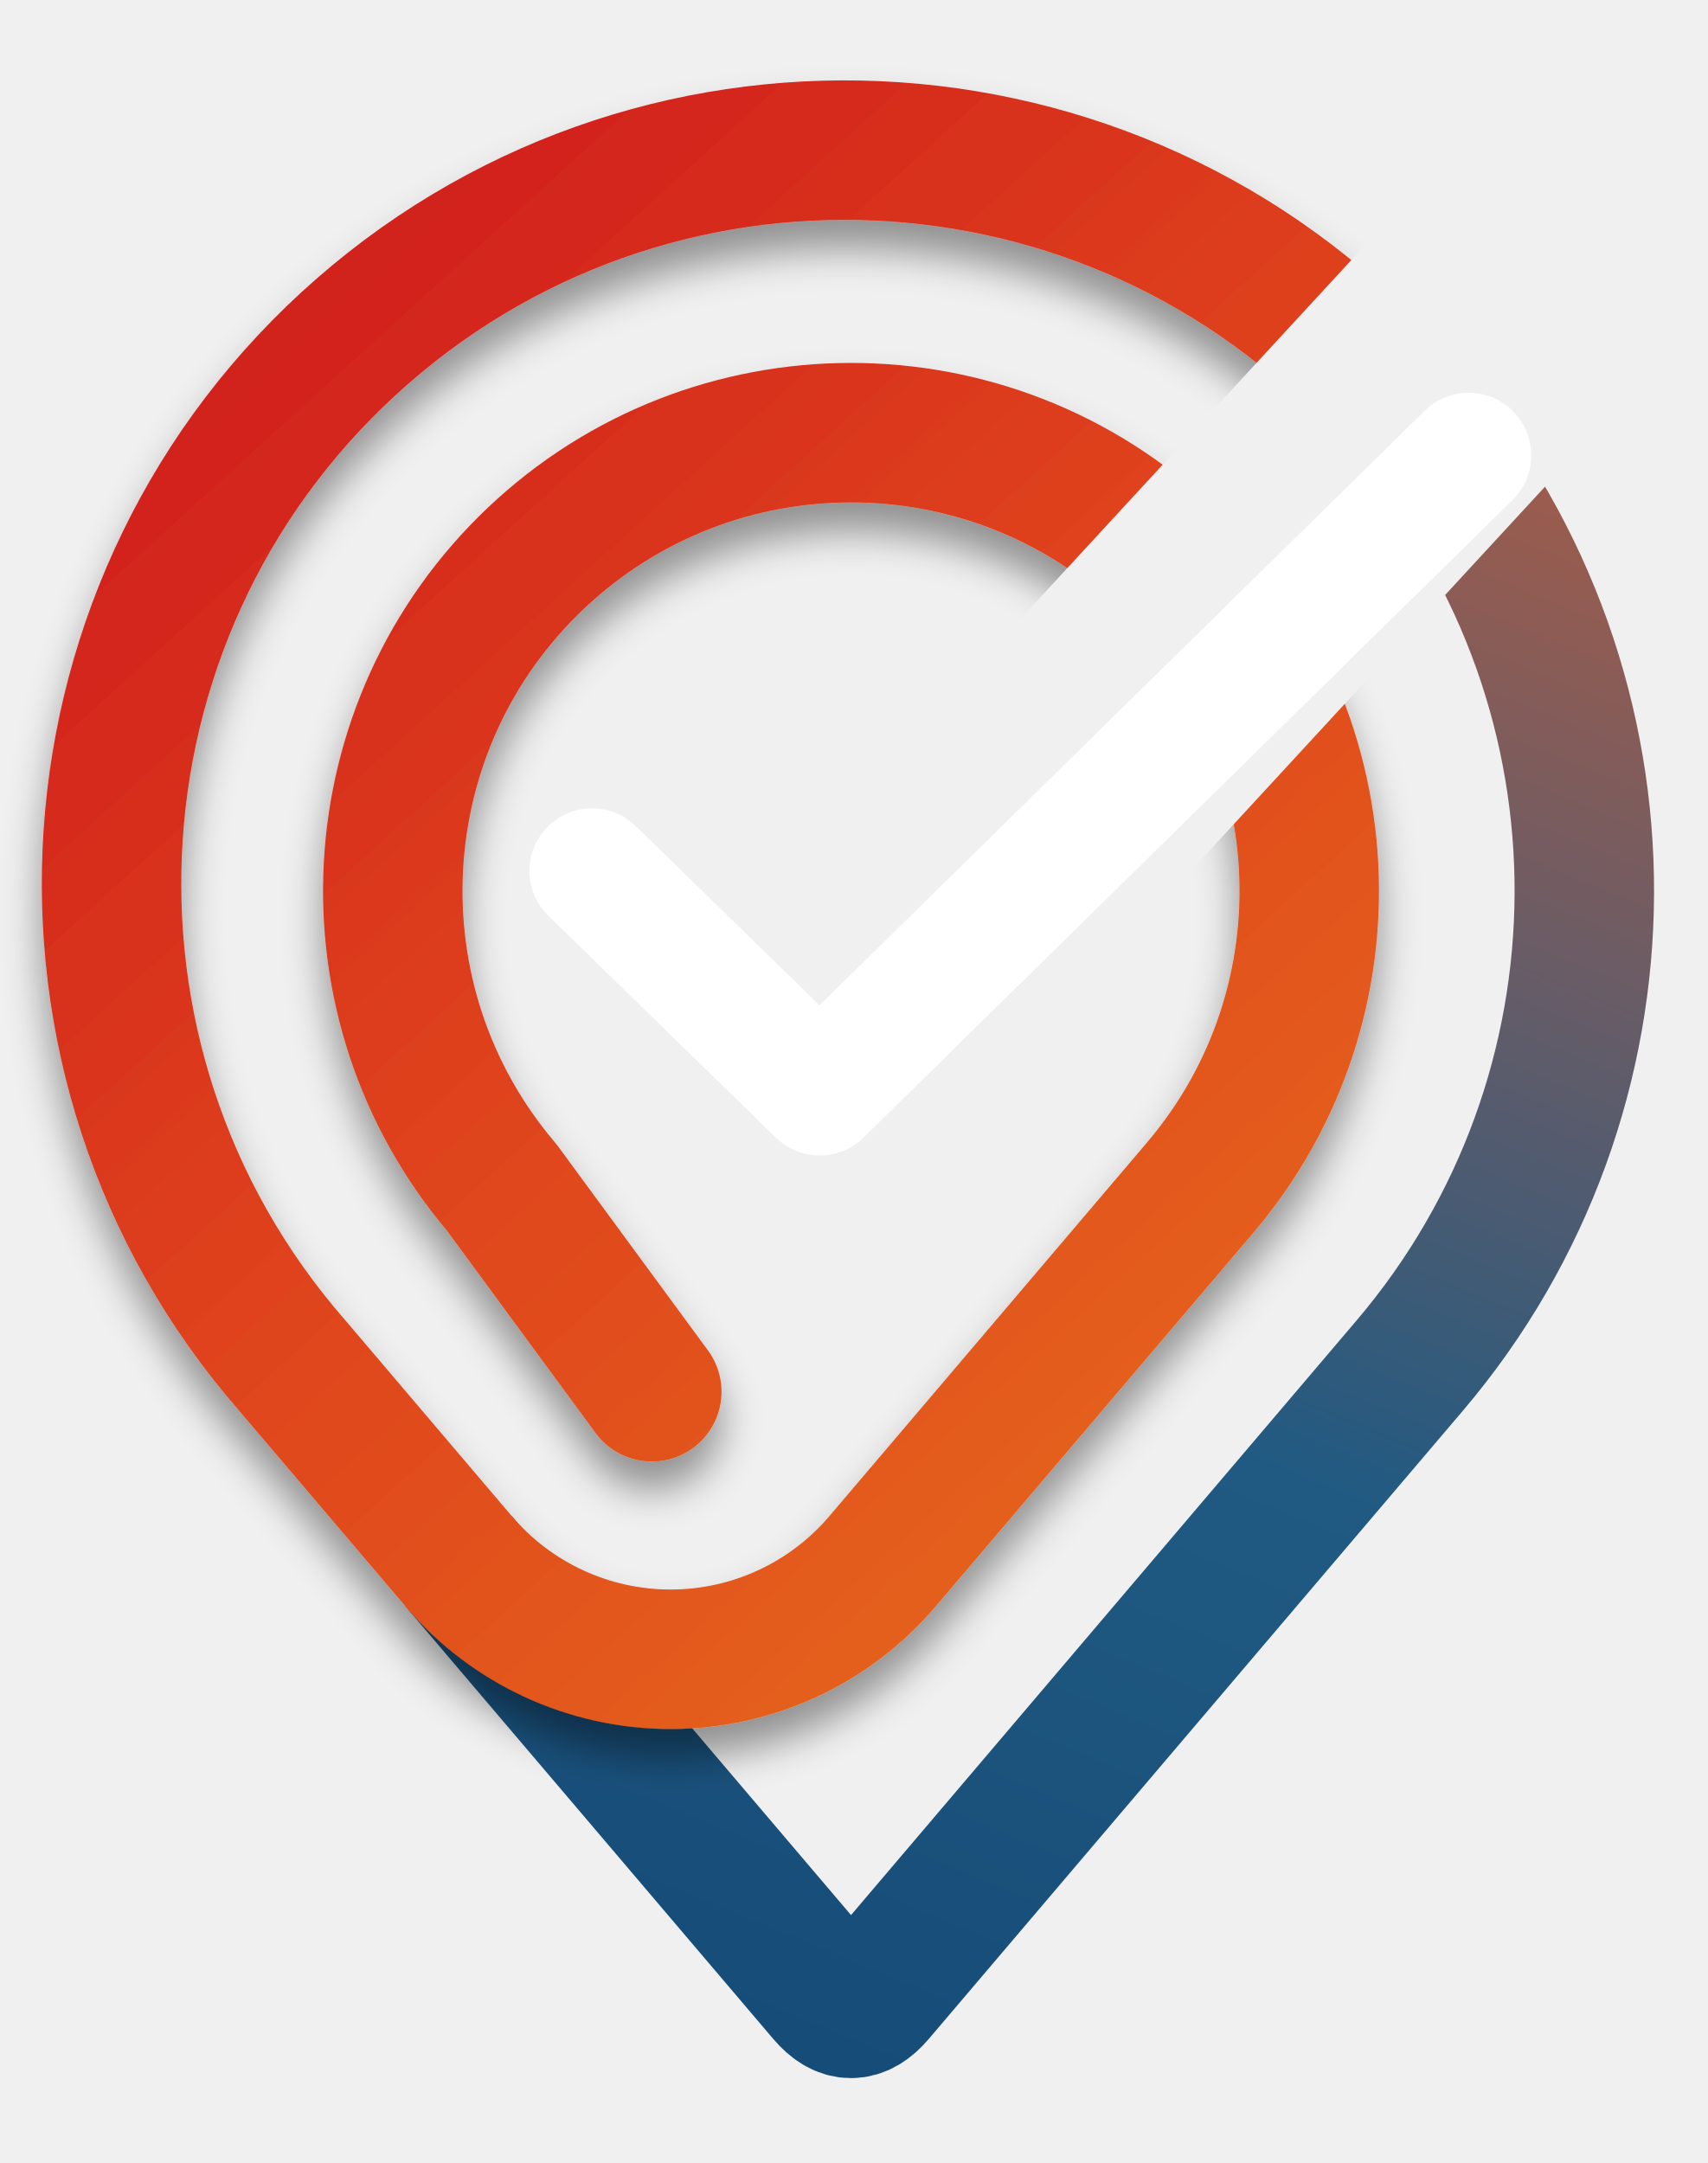
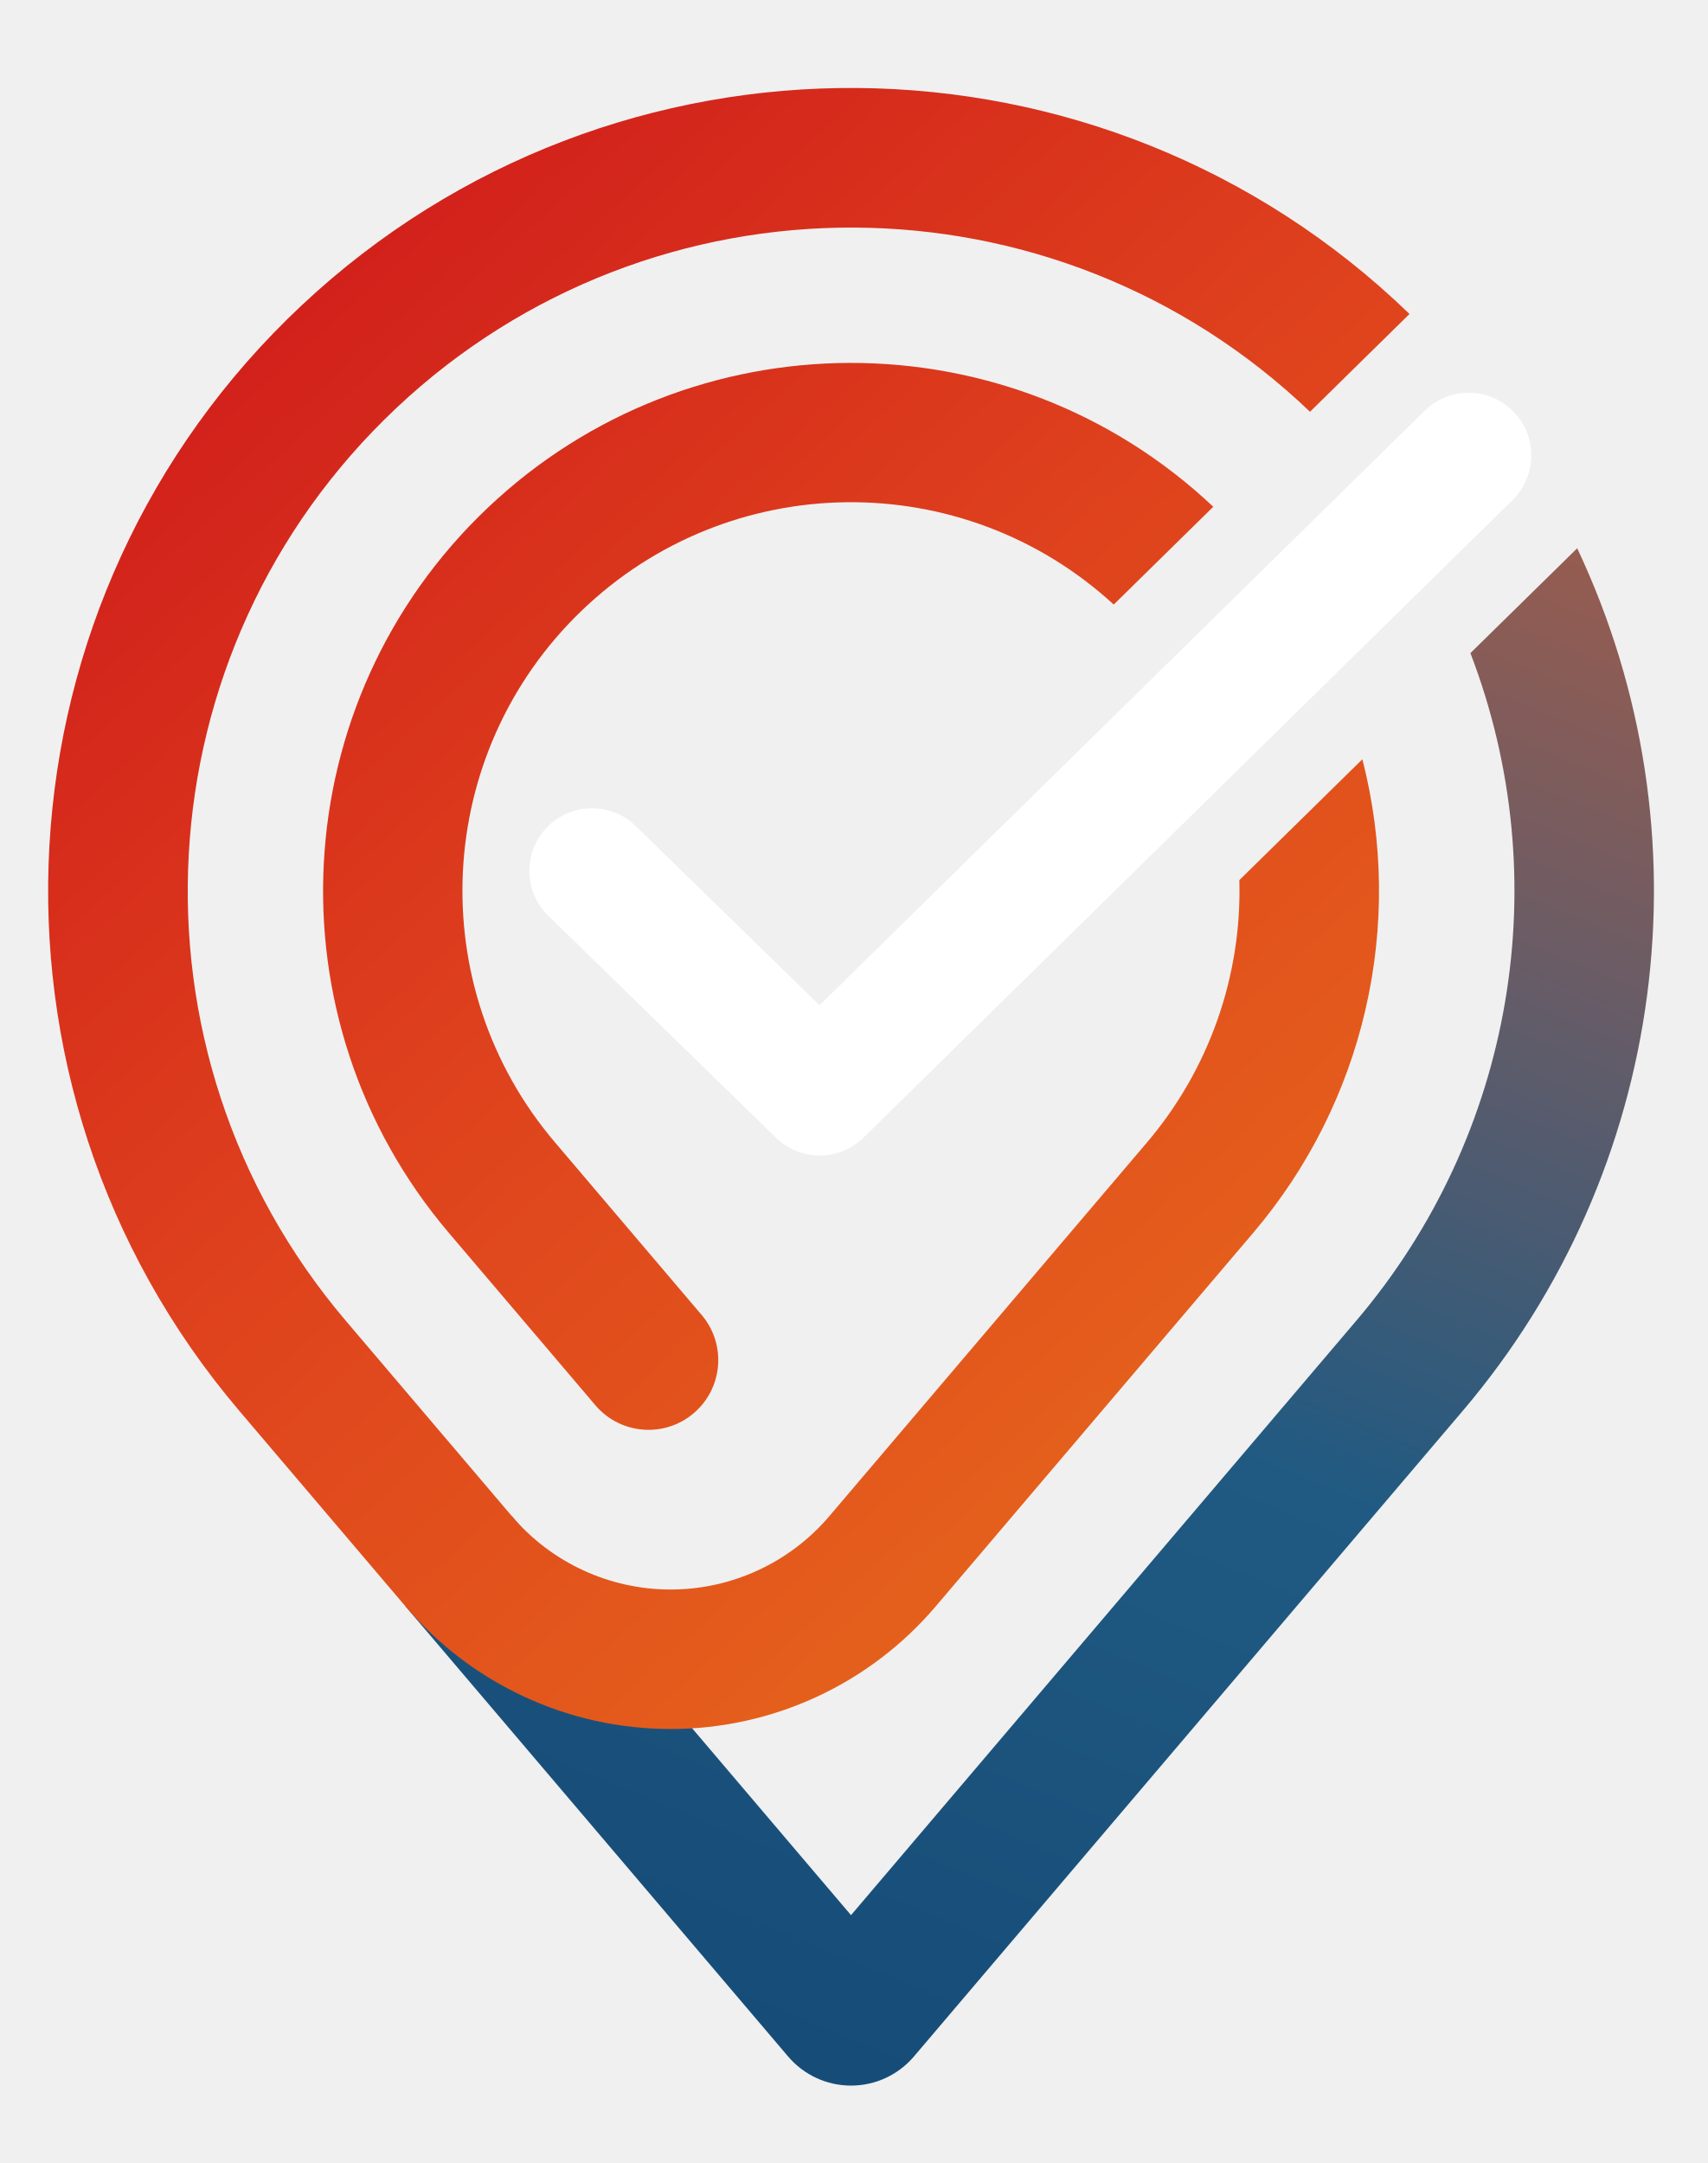
<svg xmlns="http://www.w3.org/2000/svg" viewBox="0 0 300 380" width="100%" height="100%" fill="none">
  <defs>
    <linearGradient id="redOrangeRibbon" x1="25" y1="55" x2="225" y2="275" gradientUnits="userSpaceOnUse">
      <stop offset="0%" stop-color="#D01C1B" />
      <stop offset="48%" stop-color="#DF431D" />
      <stop offset="100%" stop-color="#E6681B" />
    </linearGradient>
    <linearGradient id="blueOuterPin" x1="149.5" y1="365" x2="265" y2="85" gradientUnits="userSpaceOnUse">
      <stop offset="0%" stop-color="#164C78" />
      <stop offset="42%" stop-color="#205A82" />
      <stop offset="76%" stop-color="#6B5C65" />
      <stop offset="100%" stop-color="#9A5C4E" />
    </linearGradient>
-     <mask id="checkmarkCutout">
-       <rect x="0" y="0" width="300" height="380" fill="#FFFFFF" />
-       <path d="M 148 181 L 278 40" stroke="#000000" stroke-width="52" stroke-linecap="butt" />
-     </mask>
-     <filter id="overlapShadow" x="-15%" y="-15%" width="130%" height="130%">
-       <feDropShadow dx="0" dy="5" stdDeviation="3.5" flood-color="#000000" flood-opacity="0.4" />
-     </filter>
  </defs>
-   <g mask="url(#checkmarkCutout)">
-     <path d="M 80.57 274.28               L 145.20 350.30               Q 149.50 355.37 153.80 350.30               L 247.64 239.92               A 128.8 128.8 0 0 0 248.20 73.70" stroke="url(#blueOuterPin)" stroke-width="24.5" stroke-linecap="butt" stroke-linejoin="round" />
-   </g>
-   <g mask="url(#checkmarkCutout)" filter="url(#overlapShadow)">
-     <path d="M 114.50 244.50               L 88.16 208.64               A 80.5 80.5 0 1 1 210.84 208.64               L 155.04 274.28               A 48.864 48.864 0 0 1 80.57 274.28               L 51.36 239.92               A 128.8 128.8 0 1 1 245.50 70.50" stroke="url(#redOrangeRibbon)" stroke-width="24.5" stroke-linecap="round" stroke-linejoin="round" />
-   </g>
-   <path d="M 104 153             L 144 192             L 258 80" stroke="#FFFFFF" stroke-width="22" stroke-linecap="round" stroke-linejoin="round" />
+   <path id="Blue-Pin" fill="url(#blueOuterPin)" d="     M 71.24 282.21     L 138.45 361.29     A 14.50 14.50 0 0 0 160.55 361.29     L 256.97 247.85     A 141.05 141.05 0 0 0 277.07 96.32     L 258.31 114.74     A 116.55 116.55 0 0 1 238.30 231.98     L 149.50 336.46     L 89.90 266.35     Z" />
+   <path id="Red-Orange-Ribbon" fill="url(#redOrangeRibbon)" d="     M 213.14 89.03     L 195.65 106.21     A 68.25 68.25 0 0 0 97.50 200.70     L 123.40 231.18     A 12.25 12.25 0 0 1 104.74 247.05     L 78.83 216.57     A 92.75 92.75 0 0 1 213.14 89.03     Z     M 247.61 55.16     L 230.13 72.34     A 116.55 116.55 0 0 0 60.70 231.98     L 89.91 266.35     A 36.61 36.61 0 0 0 145.70 266.35     L 201.50 200.70     A 68.25 68.25 0 0 0 217.72 154.62     L 239.33 133.39     A 92.75 92.75 0 0 1 220.17 216.57     L 164.37 282.22     A 61.11 61.11 0 0 1 71.24 282.22     L 42.03 247.85     A 141.05 141.05 0 0 1 247.61 55.16     Z" />
+   <path id="Checkmark" fill="#FFFFFF" d="     M 111.68 145.12     L 143.97 176.61     L 250.29 72.15     A 11.00 11.00 0 0 1 265.71 87.85     L 151.71 199.85     A 11.00 11.00 0 0 1 136.32 199.88     L 96.32 160.88     A 11.00 11.00 0 0 1 111.68 145.12     Z" />
</svg>
